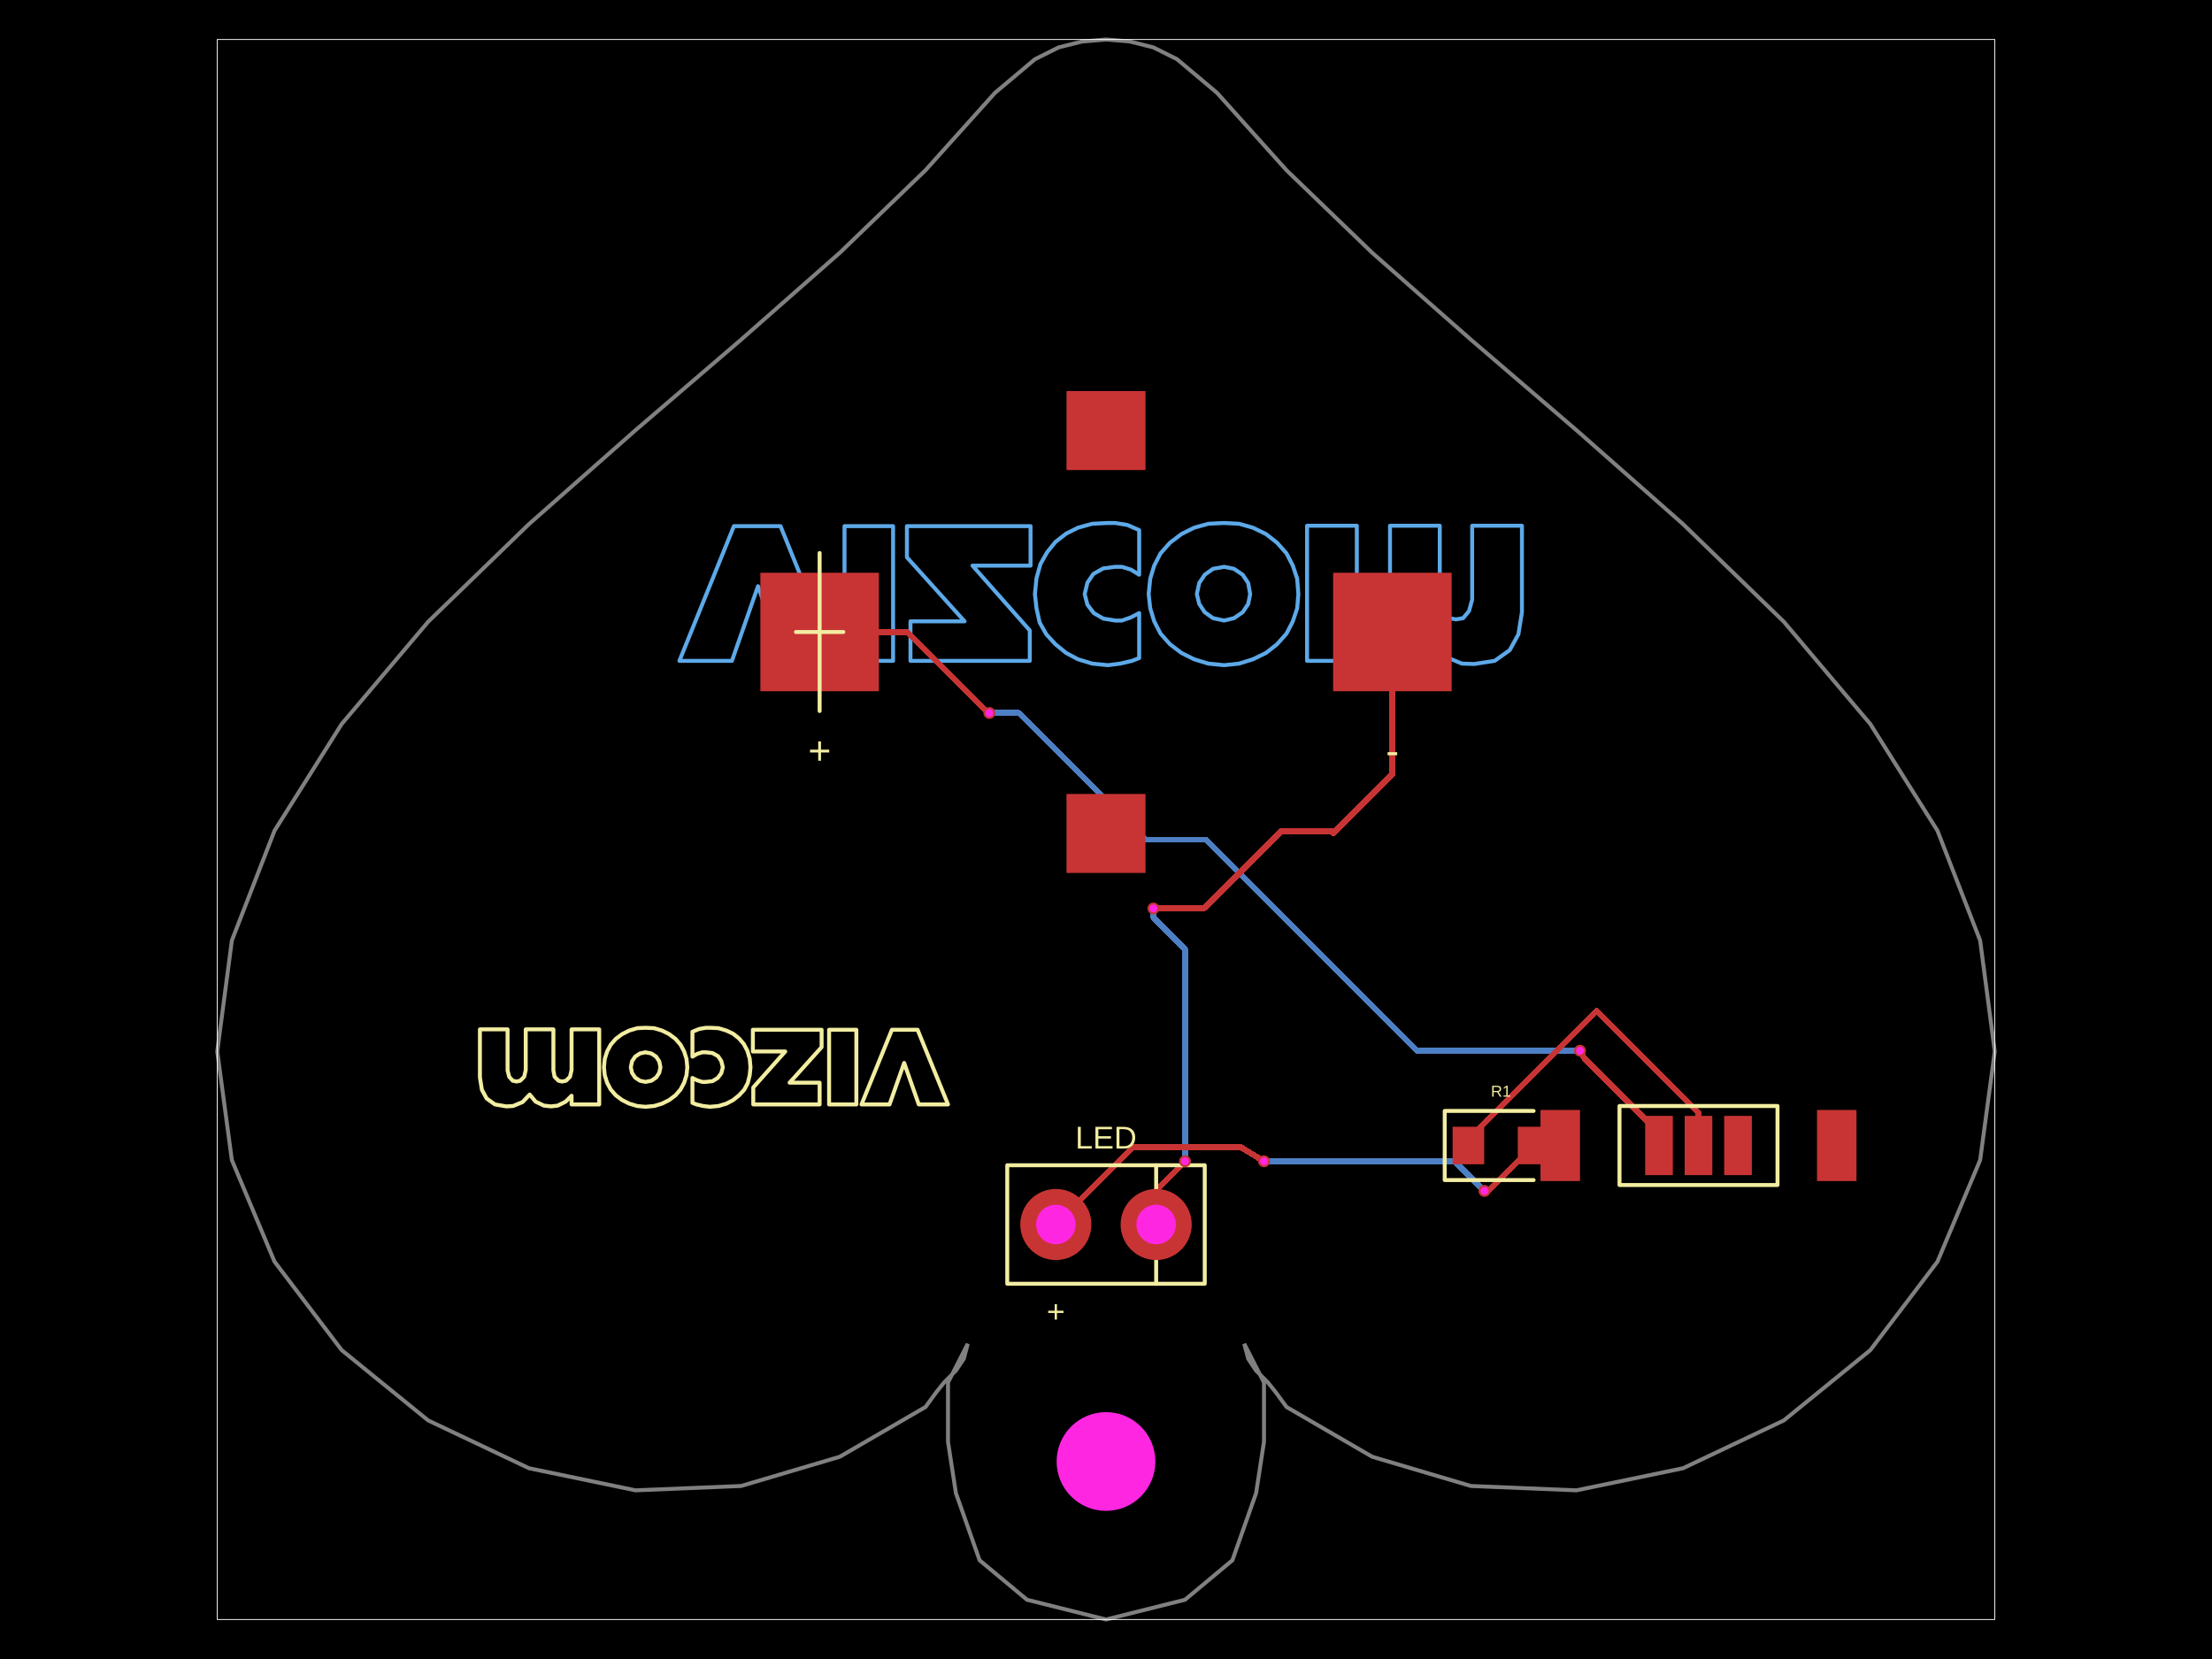
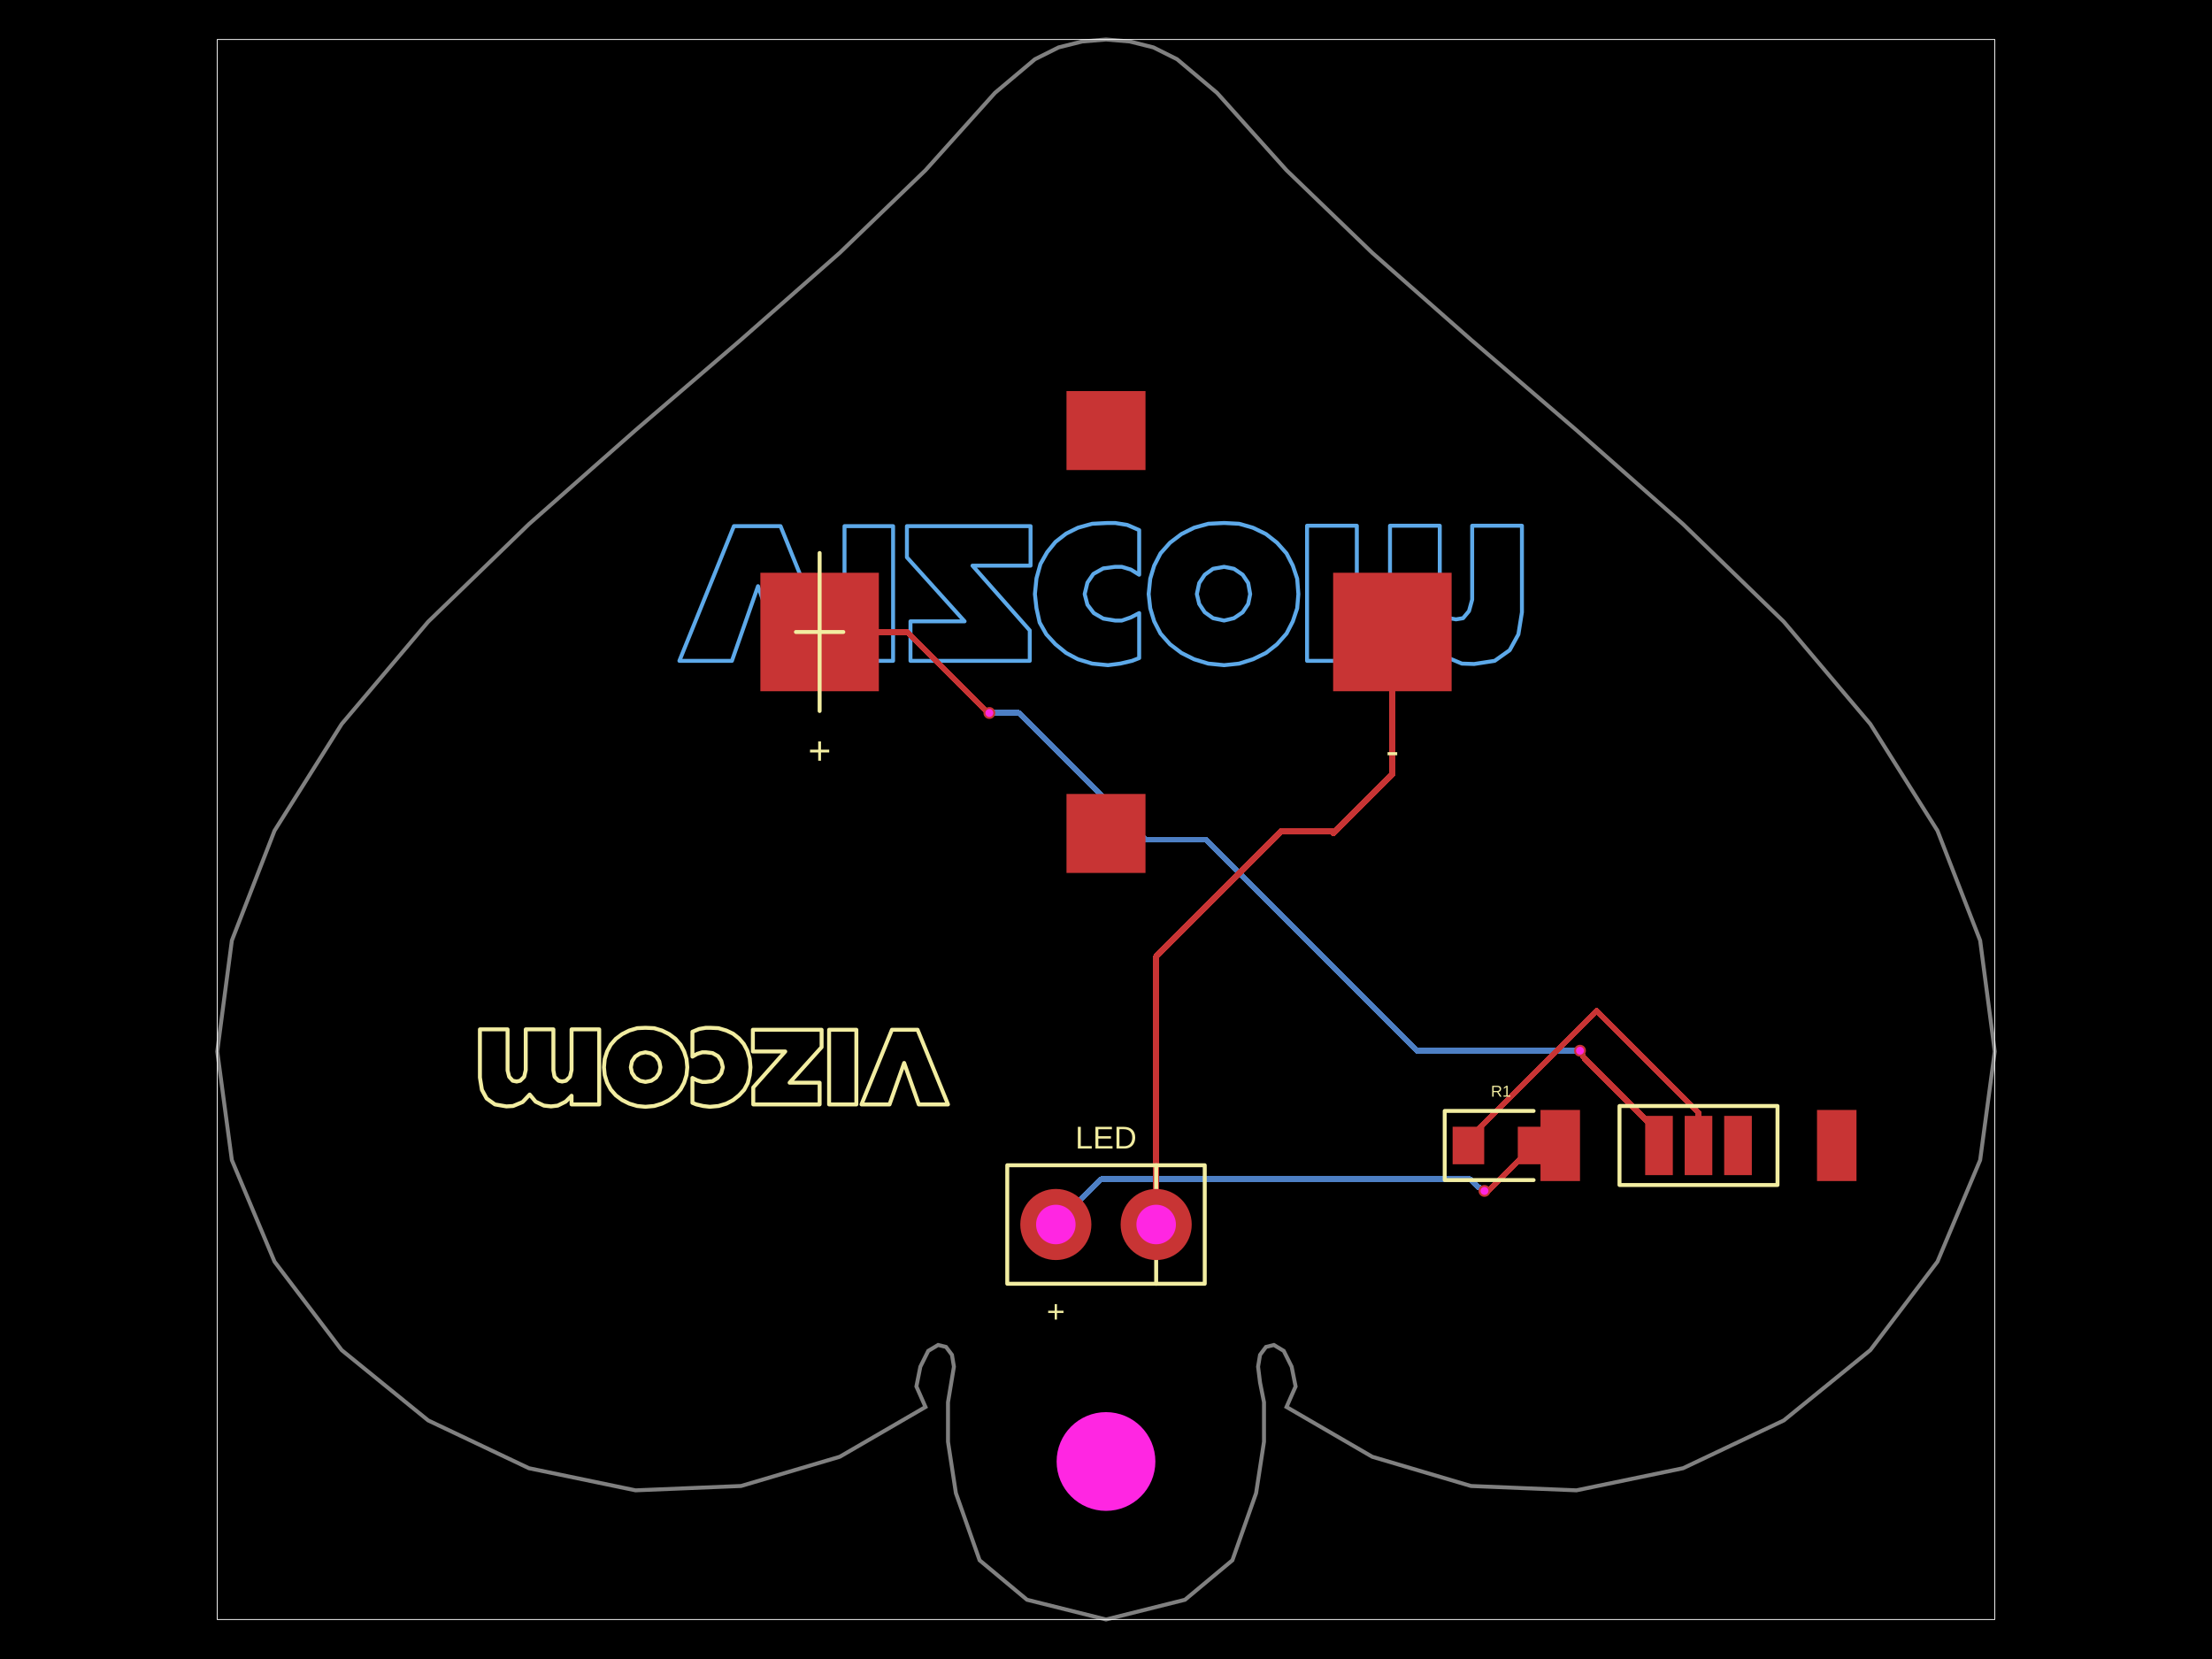
<svg xmlns="http://www.w3.org/2000/svg" width="800" height="600" data-software-used-string="@tscircuit/core@0.0.1112">
  <style />
  <rect class="boundary" x="0" y="0" fill="#000" width="800" height="600" data-type="pcb_background" data-pcb-layer="global" />
  <rect class="pcb-boundary" fill="none" stroke="#fff" stroke-width="0.3" x="78.571" y="14.286" width="642.857" height="571.429" data-type="pcb_boundary" data-pcb-layer="global" />
-   <path class="pcb-board" d="M 400 585.714 L 428.571 578.571 L 445.714 564.286 L 454.286 540 L 457.143 521.429 L 457.143 500 L 450 486 L 451.429 491.429 L 454.286 495.714 L 458.571 500 L 461.429 503.571 L 465.286 508.857 L 496.286 526.857 L 532 537.429 L 570.143 539 L 608.714 531 L 645.143 513.714 L 676.429 488.286 L 700.714 456.286 L 716.143 419.571 L 721.429 380.286 L 716.143 340.143 L 700.714 300.429 L 676.429 261.857 L 645.143 224.857 L 608.714 189.571 L 570.143 155.571 L 532 122.857 L 496.286 91.429 L 465.286 61.571 L 440.143 33.571 L 425.714 21.429 L 417.143 17.143 L 408.571 15 L 400 14.286 L 391.429 15 L 382.857 17.143 L 374.286 21.429 L 359.857 33.571 L 334.714 61.571 L 303.714 91.429 L 268 122.857 L 229.857 155.571 L 191.286 189.571 L 154.857 224.857 L 123.571 261.857 L 99.286 300.429 L 83.857 340.143 L 78.571 380.286 L 83.857 419.571 L 99.286 456.286 L 123.571 488.286 L 154.857 513.714 L 191.286 531 L 229.857 539 L 268 537.429 L 303.714 526.857 L 334.714 508.857 L 338.571 503.571 L 341.429 500 L 345.714 495.714 L 348.571 491.429 L 350 486 L 342.857 500 L 342.857 521.429 L 345.714 540 L 354.286 564.286 L 371.429 578.571 Z" fill="none" stroke="rgba(255, 255, 255, 0.5)" stroke-width="1.429" data-type="pcb_board" data-pcb-layer="board" />
-   <path class="pcb-trace" stroke="rgb(77, 127, 196)" fill="none" d="M 457.143 420 L 457.143 420" stroke-width="2.143" stroke-linecap="round" stroke-linejoin="round" shape-rendering="crispEdges" data-type="pcb_trace" data-pcb-layer="bottom" />
-   <path class="pcb-trace" stroke="rgb(77, 127, 196)" fill="none" d="M 457.143 420 L 526.028 420" stroke-width="2.143" stroke-linecap="round" stroke-linejoin="round" shape-rendering="crispEdges" data-type="pcb_trace" data-pcb-layer="bottom" />
-   <path class="pcb-trace" stroke="rgb(77, 127, 196)" fill="none" d="M 526.028 420 L 536.546 430.518" stroke-width="2.143" stroke-linecap="round" stroke-linejoin="round" shape-rendering="crispEdges" data-type="pcb_trace" data-pcb-layer="bottom" />
-   <path class="pcb-trace" stroke="rgb(77, 127, 196)" fill="none" d="M 536.546 430.518 L 536.875 430.714" stroke-width="2.143" stroke-linecap="round" stroke-linejoin="round" shape-rendering="crispEdges" data-type="pcb_trace" data-pcb-layer="bottom" />
+   <path class="pcb-board" d="M 400 585.714 L 428.571 578.571 L 445.714 564.286 L 454.286 540 L 457.143 521.429 L 457.143 507.143 L 455.714 500 L 455 494.286 L 455.714 490 L 457.857 487.143 L 460.714 486.429 L 464.286 488.571 L 467.143 494.286 L 468.571 501.429 L 465.286 508.857 L 496.286 526.857 L 532 537.429 L 570.143 539 L 608.714 531 L 645.143 513.714 L 676.429 488.286 L 700.714 456.286 L 716.143 419.571 L 721.429 380.286 L 716.143 340.143 L 700.714 300.429 L 676.429 261.857 L 645.143 224.857 L 608.714 189.571 L 570.143 155.571 L 532 122.857 L 496.286 91.429 L 465.286 61.571 L 440.143 33.571 L 425.714 21.429 L 417.143 17.143 L 408.571 15 L 400 14.286 L 391.429 15 L 382.857 17.143 L 374.286 21.429 L 359.857 33.571 L 334.714 61.571 L 303.714 91.429 L 268 122.857 L 229.857 155.571 L 191.286 189.571 L 154.857 224.857 L 123.571 261.857 L 99.286 300.429 L 83.857 340.143 L 78.571 380.286 L 83.857 419.571 L 99.286 456.286 L 123.571 488.286 L 154.857 513.714 L 191.286 531 L 229.857 539 L 268 537.429 L 303.714 526.857 L 334.714 508.857 L 331.429 501.429 L 332.857 494.286 L 335.714 488.571 L 339.286 486.429 L 342.143 487.143 L 344.286 490 L 345 494.286 L 342.857 507.143 L 342.857 521.429 L 345.714 540 L 354.286 564.286 L 371.429 578.571 Z" fill="none" stroke="rgba(255, 255, 255, 0.5)" stroke-width="1.429" data-type="pcb_board" data-pcb-layer="board" />
+   <path class="pcb-trace" stroke="rgb(77, 127, 196)" fill="none" d="M 381.857 442.857 L 398.233 426.481" stroke-width="2.143" stroke-linecap="round" stroke-linejoin="round" shape-rendering="crispEdges" data-type="pcb_trace" data-pcb-layer="bottom" />
+   <path class="pcb-trace" stroke="rgb(77, 127, 196)" fill="none" d="M 398.233 426.481 L 531.726 426.481" stroke-width="2.143" stroke-linecap="round" stroke-linejoin="round" shape-rendering="crispEdges" data-type="pcb_trace" data-pcb-layer="bottom" />
+   <path class="pcb-trace" stroke="rgb(77, 127, 196)" fill="none" d="M 531.726 426.481 L 531.726 426.481" stroke-width="2.143" stroke-linecap="round" stroke-linejoin="round" shape-rendering="crispEdges" data-type="pcb_trace" data-pcb-layer="bottom" />
+   <path class="pcb-trace" stroke="rgb(77, 127, 196)" fill="none" d="M 531.726 426.481 L 534.249 429.004" stroke-width="2.143" stroke-linecap="round" stroke-linejoin="round" shape-rendering="crispEdges" data-type="pcb_trace" data-pcb-layer="bottom" />
+   <path class="pcb-trace" stroke="rgb(77, 127, 196)" fill="none" d="M 534.249 429.004 L 536.875 430.714" stroke-width="2.143" stroke-linecap="round" stroke-linejoin="round" shape-rendering="crispEdges" data-type="pcb_trace" data-pcb-layer="bottom" />
  <path class="pcb-trace" stroke="rgb(77, 127, 196)" fill="none" d="M 536.875 430.714 L 536.875 430.714" stroke-width="2.143" stroke-linecap="round" stroke-linejoin="round" shape-rendering="crispEdges" data-type="pcb_trace" data-pcb-layer="bottom" />
-   <path class="pcb-trace" stroke="rgb(77, 127, 196)" fill="none" d="M 428.571 420 L 428.571 420" stroke-width="2.143" stroke-linecap="round" stroke-linejoin="round" shape-rendering="crispEdges" data-type="pcb_trace" data-pcb-layer="bottom" />
-   <path class="pcb-trace" stroke="rgb(77, 127, 196)" fill="none" d="M 428.571 420 L 428.571 343.318" stroke-width="2.143" stroke-linecap="round" stroke-linejoin="round" shape-rendering="crispEdges" data-type="pcb_trace" data-pcb-layer="bottom" />
-   <path class="pcb-trace" stroke="rgb(77, 127, 196)" fill="none" d="M 428.571 343.318 L 417.143 331.89" stroke-width="2.143" stroke-linecap="round" stroke-linejoin="round" shape-rendering="crispEdges" data-type="pcb_trace" data-pcb-layer="bottom" />
-   <path class="pcb-trace" stroke="rgb(77, 127, 196)" fill="none" d="M 417.143 331.89 L 417.143 328.571" stroke-width="2.143" stroke-linecap="round" stroke-linejoin="round" shape-rendering="crispEdges" data-type="pcb_trace" data-pcb-layer="bottom" />
-   <path class="pcb-trace" stroke="rgb(77, 127, 196)" fill="none" d="M 417.143 328.571 L 417.143 328.571" stroke-width="2.143" stroke-linecap="round" stroke-linejoin="round" shape-rendering="crispEdges" data-type="pcb_trace" data-pcb-layer="bottom" />
  <path class="pcb-trace" stroke="rgb(77, 127, 196)" fill="none" d="M 414.286 303.684 L 436.184 303.684" stroke-width="2.143" stroke-linecap="round" stroke-linejoin="round" shape-rendering="crispEdges" data-type="pcb_trace" data-pcb-layer="bottom" />
  <path class="pcb-trace" stroke="rgb(77, 127, 196)" fill="none" d="M 436.184 303.684 L 448.214 315.714" stroke-width="2.143" stroke-linecap="round" stroke-linejoin="round" shape-rendering="crispEdges" data-type="pcb_trace" data-pcb-layer="bottom" />
  <path class="pcb-trace" stroke="rgb(77, 127, 196)" fill="none" d="M 357.821 257.857 L 357.821 257.857" stroke-width="2.143" stroke-linecap="round" stroke-linejoin="round" shape-rendering="crispEdges" data-type="pcb_trace" data-pcb-layer="bottom" />
  <path class="pcb-trace" stroke="rgb(77, 127, 196)" fill="none" d="M 357.821 257.857 L 368.5 257.857" stroke-width="2.143" stroke-linecap="round" stroke-linejoin="round" shape-rendering="crispEdges" data-type="pcb_trace" data-pcb-layer="bottom" />
  <path class="pcb-trace" stroke="rgb(77, 127, 196)" fill="none" d="M 368.5 257.857 L 414.286 303.643" stroke-width="2.143" stroke-linecap="round" stroke-linejoin="round" shape-rendering="crispEdges" data-type="pcb_trace" data-pcb-layer="bottom" />
  <path class="pcb-trace" stroke="rgb(77, 127, 196)" fill="none" d="M 571.429 380 L 571.429 380" stroke-width="2.143" stroke-linecap="round" stroke-linejoin="round" shape-rendering="crispEdges" data-type="pcb_trace" data-pcb-layer="bottom" />
  <path class="pcb-trace" stroke="rgb(77, 127, 196)" fill="none" d="M 571.429 380 L 512.5 380" stroke-width="2.143" stroke-linecap="round" stroke-linejoin="round" shape-rendering="crispEdges" data-type="pcb_trace" data-pcb-layer="bottom" />
  <path class="pcb-trace" stroke="rgb(77, 127, 196)" fill="none" d="M 512.5 380 L 448.214 315.714" stroke-width="2.143" stroke-linecap="round" stroke-linejoin="round" shape-rendering="crispEdges" data-type="pcb_trace" data-pcb-layer="bottom" />
  <path class="pcb-silkscreen pcb-silkscreen-bottom" d="M 265.429 190.286 L 245.714 239 L 264.714 239 L 274.143 212 L 283.714 239 L 302 239 L 282.286 190.286 L 265.429 190.286 Z" fill="none" stroke="#5da9e9" stroke-width="1.429" stroke-linecap="round" stroke-linejoin="round" data-pcb-component-id="null" data-pcb-silkscreen-path-id="pcb_silkscreen_path_13" data-type="pcb_silkscreen_path" data-pcb-layer="bottom" />
  <path class="pcb-silkscreen pcb-silkscreen-bottom" d="M 323 190.286 L 305.429 190.286 L 305.429 239 L 323 239 L 323 190.286 Z" fill="none" stroke="#5da9e9" stroke-width="1.429" stroke-linecap="round" stroke-linejoin="round" data-pcb-component-id="null" data-pcb-silkscreen-path-id="pcb_silkscreen_path_14" data-type="pcb_silkscreen_path" data-pcb-layer="bottom" />
  <path class="pcb-silkscreen pcb-silkscreen-bottom" d="M 372.429 239 L 372.429 228 L 351.714 204.571 L 372.714 204.571 L 372.714 190.286 L 328 190.286 L 328 201.571 L 348.857 224.714 L 329.286 224.714 L 329.286 239 L 372.429 239 Z" fill="none" stroke="#5da9e9" stroke-width="1.429" stroke-linecap="round" stroke-linejoin="round" data-pcb-component-id="null" data-pcb-silkscreen-path-id="pcb_silkscreen_path_15" data-type="pcb_silkscreen_path" data-pcb-layer="bottom" />
  <path class="pcb-silkscreen pcb-silkscreen-bottom" d="M 374.286 214.857 L 374.857 220 L 376 225.143 L 378.429 229.429 L 381.714 233 L 385.571 236.143 L 389.857 238.429 L 395 240 L 400.714 240.571 L 405.143 240 L 409.429 239 L 412 238 L 412 221.714 L 409 223.286 L 405.714 224.429 L 403.286 224.429 L 399 223.714 L 395.571 221.714 L 393.286 218.714 L 392.286 214.857 L 393.286 210.714 L 395.429 207.571 L 399 205.571 L 403.286 205 L 405.714 205 L 409 206 L 412 207.857 L 412 191.714 L 407.714 189.857 L 403.286 189.143 L 400.571 189.143 L 395 189.429 L 389.857 190.857 L 385.571 193 L 381.714 196 L 378.714 199.714 L 376.286 204 L 374.857 209.143 L 374.286 214.857 Z" fill="none" stroke="#5da9e9" stroke-width="1.429" stroke-linecap="round" stroke-linejoin="round" data-pcb-component-id="null" data-pcb-silkscreen-path-id="pcb_silkscreen_path_16" data-type="pcb_silkscreen_path" data-pcb-layer="bottom" />
  <path class="pcb-silkscreen pcb-silkscreen-bottom" d="M 442.714 240.571 L 448.143 240 L 453.143 238.429 L 457.857 236.143 L 461.857 233 L 465.286 229.143 L 467.571 224.714 L 469.143 220 L 469.571 214.857 L 469.143 209.286 L 467.571 204.571 L 465.286 200.143 L 461.857 196.286 L 457.857 193.143 L 453.143 190.857 L 448.143 189.429 L 442.714 189.143 L 437 189.429 L 431.857 190.857 L 427.286 193.143 L 423.143 196.286 L 419.714 200.143 L 417.429 204.571 L 416 209.286 L 415.429 214.857 L 416 220 L 417.429 224.714 L 419.714 229.143 L 423.143 233 L 427.286 236.143 L 431.857 238.429 L 437 240 L 442.714 240.571 Z" fill="none" stroke="#5da9e9" stroke-width="1.429" stroke-linecap="round" stroke-linejoin="round" data-pcb-component-id="null" data-pcb-silkscreen-path-id="pcb_silkscreen_path_17" data-type="pcb_silkscreen_path" data-pcb-layer="bottom" />
  <path class="pcb-silkscreen pcb-silkscreen-bottom" d="M 442.714 224.429 L 438.714 223.571 L 435.714 221.429 L 433.714 218.429 L 432.857 214.857 L 433.714 210.857 L 435.714 207.857 L 438.714 205.714 L 442.714 205 L 446.286 205.714 L 449.429 207.857 L 451.429 210.857 L 452.143 214.857 L 451.429 218.429 L 449.429 221.429 L 446.286 223.571 L 442.714 224.429 Z" fill="none" stroke="#5da9e9" stroke-width="1.429" stroke-linecap="round" stroke-linejoin="round" data-pcb-component-id="null" data-pcb-silkscreen-path-id="pcb_silkscreen_path_18" data-type="pcb_silkscreen_path" data-pcb-layer="bottom" />
  <path class="pcb-silkscreen pcb-silkscreen-bottom" d="M 490.714 216.571 L 490.714 190.143 L 472.714 190.143 L 472.714 239 L 490.714 239 L 490.714 233.286 L 494.571 237.143 L 499.714 239.714 L 504.143 240.143 L 508.714 239.714 L 514.143 237.143 L 518 232.429 L 522.571 237.429 L 528.714 240 L 533.143 240.143 L 540.571 239 L 546 235.143 L 549.143 229.429 L 550.429 221.429 L 550.429 190.143 L 532.429 190.143 L 532.429 216.857 L 531.286 221 L 529.143 223.571 L 526.571 224 L 524.143 223.571 L 521.571 221 L 520.714 216.571 L 520.714 190.143 L 502.714 190.143 L 502.714 216.857 L 501.857 221 L 499.286 223.571 L 497 224 L 494.429 223.571 L 491.714 221 L 490.714 216.571 Z" fill="none" stroke="#5da9e9" stroke-width="1.429" stroke-linecap="round" stroke-linejoin="round" data-pcb-component-id="null" data-pcb-silkscreen-path-id="pcb_silkscreen_path_19" data-type="pcb_silkscreen_path" data-pcb-layer="bottom" />
  <rect class="pcb-pad" fill="rgb(200, 52, 52)" x="275" y="207.143" width="42.857" height="42.857" data-type="pcb_smtpad" data-pcb-layer="top" />
  <rect class="pcb-pad" fill="rgb(200, 52, 52)" x="482.143" y="207.143" width="42.857" height="42.857" data-type="pcb_smtpad" data-pcb-layer="top" />
  <rect class="pcb-pad" fill="rgb(200, 52, 52)" x="385.714" y="287.143" width="28.571" height="28.571" data-type="pcb_smtpad" data-pcb-layer="top" />
  <rect class="pcb-pad" fill="rgb(200, 52, 52)" x="385.714" y="141.429" width="28.571" height="28.571" data-type="pcb_smtpad" data-pcb-layer="top" />
  <rect class="pcb-pad" fill="rgb(200, 52, 52)" x="595" y="403.571" width="10" height="21.429" data-type="pcb_smtpad" data-pcb-layer="top" />
  <rect class="pcb-pad" fill="rgb(200, 52, 52)" x="609.286" y="403.571" width="10" height="21.429" data-type="pcb_smtpad" data-pcb-layer="top" />
  <rect class="pcb-pad" fill="rgb(200, 52, 52)" x="623.571" y="403.571" width="10" height="21.429" data-type="pcb_smtpad" data-pcb-layer="top" />
  <rect class="pcb-pad" fill="rgb(200, 52, 52)" x="557.143" y="401.429" width="14.286" height="25.714" data-type="pcb_smtpad" data-pcb-layer="top" />
  <rect class="pcb-pad" fill="rgb(200, 52, 52)" x="657.143" y="401.429" width="14.286" height="25.714" data-type="pcb_smtpad" data-pcb-layer="top" />
  <rect class="pcb-pad" fill="rgb(200, 52, 52)" x="525.357" y="407.5" width="11.429" height="13.571" data-type="pcb_smtpad" data-pcb-layer="top" />
  <rect class="pcb-pad" fill="rgb(200, 52, 52)" x="548.929" y="407.5" width="11.429" height="13.571" data-type="pcb_smtpad" data-pcb-layer="top" />
-   <path class="pcb-trace" stroke="rgb(200, 52, 52)" fill="none" d="M 381.857 442.857 L 409.766 414.948" stroke-width="2.143" stroke-linecap="round" stroke-linejoin="round" shape-rendering="crispEdges" data-type="pcb_trace" data-pcb-layer="top" />
-   <path class="pcb-trace" stroke="rgb(200, 52, 52)" fill="none" d="M 409.766 414.948 L 448.865 414.948" stroke-width="2.143" stroke-linecap="round" stroke-linejoin="round" shape-rendering="crispEdges" data-type="pcb_trace" data-pcb-layer="top" />
-   <path class="pcb-trace" stroke="rgb(200, 52, 52)" fill="none" d="M 448.865 414.948 L 457.143 420" stroke-width="2.143" stroke-linecap="round" stroke-linejoin="round" shape-rendering="crispEdges" data-type="pcb_trace" data-pcb-layer="top" />
-   <path class="pcb-trace" stroke="rgb(200, 52, 52)" fill="none" d="M 457.143 420 L 457.143 420" stroke-width="2.143" stroke-linecap="round" stroke-linejoin="round" shape-rendering="crispEdges" data-type="pcb_trace" data-pcb-layer="top" />
  <path class="pcb-trace" stroke="rgb(200, 52, 52)" fill="none" d="M 536.875 430.714 L 536.875 430.714" stroke-width="2.143" stroke-linecap="round" stroke-linejoin="round" shape-rendering="crispEdges" data-type="pcb_trace" data-pcb-layer="top" />
  <path class="pcb-trace" stroke="rgb(200, 52, 52)" fill="none" d="M 536.875 430.714 L 538.214 430.714" stroke-width="2.143" stroke-linecap="round" stroke-linejoin="round" shape-rendering="crispEdges" data-type="pcb_trace" data-pcb-layer="top" />
  <path class="pcb-trace" stroke="rgb(200, 52, 52)" fill="none" d="M 538.214 430.714 L 554.643 414.286" stroke-width="2.143" stroke-linecap="round" stroke-linejoin="round" shape-rendering="crispEdges" data-type="pcb_trace" data-pcb-layer="top" />
  <path class="pcb-trace" stroke="rgb(200, 52, 52)" fill="none" d="M 531.071 414.286 L 531.071 411.995" stroke-width="2.143" stroke-linecap="round" stroke-linejoin="round" shape-rendering="crispEdges" data-type="pcb_trace" data-pcb-layer="top" />
  <path class="pcb-trace" stroke="rgb(200, 52, 52)" fill="none" d="M 531.071 411.995 L 577.433 365.633" stroke-width="2.143" stroke-linecap="round" stroke-linejoin="round" shape-rendering="crispEdges" data-type="pcb_trace" data-pcb-layer="top" />
  <path class="pcb-trace" stroke="rgb(200, 52, 52)" fill="none" d="M 577.433 365.633 L 614.286 402.486" stroke-width="2.143" stroke-linecap="round" stroke-linejoin="round" shape-rendering="crispEdges" data-type="pcb_trace" data-pcb-layer="top" />
  <path class="pcb-trace" stroke="rgb(200, 52, 52)" fill="none" d="M 614.286 402.486 L 614.286 414.286" stroke-width="2.143" stroke-linecap="round" stroke-linejoin="round" shape-rendering="crispEdges" data-type="pcb_trace" data-pcb-layer="top" />
  <path class="pcb-trace" stroke="rgb(200, 52, 52)" fill="none" d="M 482.143 300.677 L 463.252 300.677" stroke-width="2.143" stroke-linecap="round" stroke-linejoin="round" shape-rendering="crispEdges" data-type="pcb_trace" data-pcb-layer="top" />
  <path class="pcb-trace" stroke="rgb(200, 52, 52)" fill="none" d="M 463.252 300.677 L 448.214 315.714" stroke-width="2.143" stroke-linecap="round" stroke-linejoin="round" shape-rendering="crispEdges" data-type="pcb_trace" data-pcb-layer="top" />
  <path class="pcb-trace" stroke="rgb(200, 52, 52)" fill="none" d="M 503.571 228.571 L 503.571 280" stroke-width="2.143" stroke-linecap="round" stroke-linejoin="round" shape-rendering="crispEdges" data-type="pcb_trace" data-pcb-layer="top" />
  <path class="pcb-trace" stroke="rgb(200, 52, 52)" fill="none" d="M 503.571 280 L 482.143 301.429" stroke-width="2.143" stroke-linecap="round" stroke-linejoin="round" shape-rendering="crispEdges" data-type="pcb_trace" data-pcb-layer="top" />
-   <path class="pcb-trace" stroke="rgb(200, 52, 52)" fill="none" d="M 418.143 442.857 L 418.143 430.429" stroke-width="2.143" stroke-linecap="round" stroke-linejoin="round" shape-rendering="crispEdges" data-type="pcb_trace" data-pcb-layer="top" />
-   <path class="pcb-trace" stroke="rgb(200, 52, 52)" fill="none" d="M 418.143 430.429 L 427.031 421.54" stroke-width="2.143" stroke-linecap="round" stroke-linejoin="round" shape-rendering="crispEdges" data-type="pcb_trace" data-pcb-layer="top" />
-   <path class="pcb-trace" stroke="rgb(200, 52, 52)" fill="none" d="M 427.031 421.54 L 428.571 420" stroke-width="2.143" stroke-linecap="round" stroke-linejoin="round" shape-rendering="crispEdges" data-type="pcb_trace" data-pcb-layer="top" />
-   <path class="pcb-trace" stroke="rgb(200, 52, 52)" fill="none" d="M 428.571 420 L 428.571 420" stroke-width="2.143" stroke-linecap="round" stroke-linejoin="round" shape-rendering="crispEdges" data-type="pcb_trace" data-pcb-layer="top" />
-   <path class="pcb-trace" stroke="rgb(200, 52, 52)" fill="none" d="M 417.143 328.571 L 417.143 328.571" stroke-width="2.143" stroke-linecap="round" stroke-linejoin="round" shape-rendering="crispEdges" data-type="pcb_trace" data-pcb-layer="top" />
-   <path class="pcb-trace" stroke="rgb(200, 52, 52)" fill="none" d="M 417.143 328.571 L 435.357 328.571" stroke-width="2.143" stroke-linecap="round" stroke-linejoin="round" shape-rendering="crispEdges" data-type="pcb_trace" data-pcb-layer="top" />
-   <path class="pcb-trace" stroke="rgb(200, 52, 52)" fill="none" d="M 435.357 328.571 L 448.214 315.714" stroke-width="2.143" stroke-linecap="round" stroke-linejoin="round" shape-rendering="crispEdges" data-type="pcb_trace" data-pcb-layer="top" />
+   <path class="pcb-trace" stroke="rgb(200, 52, 52)" fill="none" d="M 418.143 442.857 L 418.143 345.786" stroke-width="2.143" stroke-linecap="round" stroke-linejoin="round" shape-rendering="crispEdges" data-type="pcb_trace" data-pcb-layer="top" />
+   <path class="pcb-trace" stroke="rgb(200, 52, 52)" fill="none" d="M 418.143 345.786 L 448.214 315.714" stroke-width="2.143" stroke-linecap="round" stroke-linejoin="round" shape-rendering="crispEdges" data-type="pcb_trace" data-pcb-layer="top" />
  <path class="pcb-trace" stroke="rgb(200, 52, 52)" fill="none" d="M 296.429 228.571 L 328.118 228.571" stroke-width="2.143" stroke-linecap="round" stroke-linejoin="round" shape-rendering="crispEdges" data-type="pcb_trace" data-pcb-layer="top" />
  <path class="pcb-trace" stroke="rgb(200, 52, 52)" fill="none" d="M 328.118 228.571 L 356.259 256.712" stroke-width="2.143" stroke-linecap="round" stroke-linejoin="round" shape-rendering="crispEdges" data-type="pcb_trace" data-pcb-layer="top" />
  <path class="pcb-trace" stroke="rgb(200, 52, 52)" fill="none" d="M 356.259 256.712 L 357.821 257.857" stroke-width="2.143" stroke-linecap="round" stroke-linejoin="round" shape-rendering="crispEdges" data-type="pcb_trace" data-pcb-layer="top" />
  <path class="pcb-trace" stroke="rgb(200, 52, 52)" fill="none" d="M 357.821 257.857 L 357.821 257.857" stroke-width="2.143" stroke-linecap="round" stroke-linejoin="round" shape-rendering="crispEdges" data-type="pcb_trace" data-pcb-layer="top" />
  <path class="pcb-trace" stroke="rgb(200, 52, 52)" fill="none" d="M 600 414.286 L 600 409.708" stroke-width="2.143" stroke-linecap="round" stroke-linejoin="round" shape-rendering="crispEdges" data-type="pcb_trace" data-pcb-layer="top" />
  <path class="pcb-trace" stroke="rgb(200, 52, 52)" fill="none" d="M 600 409.708 L 572.933 382.641" stroke-width="2.143" stroke-linecap="round" stroke-linejoin="round" shape-rendering="crispEdges" data-type="pcb_trace" data-pcb-layer="top" />
  <path class="pcb-trace" stroke="rgb(200, 52, 52)" fill="none" d="M 572.933 382.641 L 571.429 380" stroke-width="2.143" stroke-linecap="round" stroke-linejoin="round" shape-rendering="crispEdges" data-type="pcb_trace" data-pcb-layer="top" />
  <path class="pcb-trace" stroke="rgb(200, 52, 52)" fill="none" d="M 571.429 380 L 571.429 380" stroke-width="2.143" stroke-linecap="round" stroke-linejoin="round" shape-rendering="crispEdges" data-type="pcb_trace" data-pcb-layer="top" />
  <path class="pcb-silkscreen pcb-silkscreen-top" d="M 296.429 257.143 L 296.429 200" fill="none" stroke="#f2eda1" stroke-width="1.429" stroke-linecap="round" stroke-linejoin="round" data-pcb-component-id="pcb_component_0" data-pcb-silkscreen-path-id="pcb_silkscreen_path_0" data-type="pcb_silkscreen_path" data-pcb-layer="top" />
  <path class="pcb-silkscreen pcb-silkscreen-top" d="M 287.857 228.571 L 305 228.571" fill="none" stroke="#f2eda1" stroke-width="1.429" stroke-linecap="round" stroke-linejoin="round" data-pcb-component-id="pcb_component_0" data-pcb-silkscreen-path-id="pcb_silkscreen_path_1" data-type="pcb_silkscreen_path" data-pcb-layer="top" />
  <text x="0" y="0" dx="0" dy="0" fill="#f2eda1" font-family="Arial, sans-serif" font-size="14.286" text-anchor="middle" dominant-baseline="central" transform="matrix(1,0,0,1,296.4286,271.4286)" class="pcb-silkscreen-text pcb-silkscreen-top" data-pcb-silkscreen-text-id="pcb_component_0" stroke="none" data-type="pcb_silkscreen_text" data-pcb-layer="top">+</text>
  <text x="0" y="0" dx="0" dy="0" fill="#f2eda1" font-family="Arial, sans-serif" font-size="14.286" text-anchor="middle" dominant-baseline="central" transform="matrix(1,0,0,1,503.5714,271.4286)" class="pcb-silkscreen-text pcb-silkscreen-top" data-pcb-silkscreen-text-id="pcb_component_0" stroke="none" data-type="pcb_silkscreen_text" data-pcb-layer="top">-</text>
  <path class="pcb-silkscreen pcb-silkscreen-top" d="M 585.714 428.571 L 642.857 428.571 L 642.857 400 L 585.714 400 L 585.714 428.571 Z" fill="none" stroke="#f2eda1" stroke-width="1.429" stroke-linecap="round" stroke-linejoin="round" data-pcb-component-id="pcb_component_1" data-pcb-silkscreen-path-id="pcb_silkscreen_path_2" data-type="pcb_silkscreen_path" data-pcb-layer="top" />
  <path class="pcb-silkscreen pcb-silkscreen-top" d="M 554.643 401.786 L 522.5 401.786 L 522.5 426.786 L 554.643 426.786" fill="none" stroke="#f2eda1" stroke-width="1.429" stroke-linecap="round" stroke-linejoin="round" data-pcb-component-id="pcb_component_2" data-pcb-silkscreen-path-id="pcb_silkscreen_path_3" data-type="pcb_silkscreen_path" data-pcb-layer="top" />
  <text x="0" y="0" dx="0" dy="0" fill="#f2eda1" font-family="Arial, sans-serif" font-size="5.714" text-anchor="middle" dominant-baseline="central" transform="matrix(1,0,0,1,542.8571,394.6429)" class="pcb-silkscreen-text pcb-silkscreen-top" data-pcb-silkscreen-text-id="pcb_component_2" stroke="none" data-type="pcb_silkscreen_text" data-pcb-layer="top">R1</text>
  <path class="pcb-silkscreen pcb-silkscreen-top" d="M 364.286 464.286 L 435.714 464.286 L 435.714 421.429 L 364.286 421.429 L 364.286 464.286 Z" fill="none" stroke="#f2eda1" stroke-width="1.429" stroke-linecap="round" stroke-linejoin="round" data-pcb-component-id="pcb_component_3" data-pcb-silkscreen-path-id="pcb_silkscreen_path_4" data-type="pcb_silkscreen_path" data-pcb-layer="top" />
  <path class="pcb-silkscreen pcb-silkscreen-top" d="M 418.143 464.286 L 418.143 421.429" fill="none" stroke="#f2eda1" stroke-width="1.429" stroke-linecap="round" stroke-linejoin="round" data-pcb-component-id="pcb_component_3" data-pcb-silkscreen-path-id="pcb_silkscreen_path_5" data-type="pcb_silkscreen_path" data-pcb-layer="top" />
  <text x="0" y="0" dx="0" dy="0" fill="#f2eda1" font-family="Arial, sans-serif" font-size="11.429" text-anchor="middle" dominant-baseline="central" transform="matrix(1,0,0,1,381.8571,474.2857)" class="pcb-silkscreen-text pcb-silkscreen-top" data-pcb-silkscreen-text-id="pcb_component_3" stroke="none" data-type="pcb_silkscreen_text" data-pcb-layer="top">+</text>
  <text x="0" y="0" dx="0" dy="0" fill="#f2eda1" font-family="Arial, sans-serif" font-size="11.429" text-anchor="middle" dominant-baseline="central" transform="matrix(1,0,0,1,400,411.4286)" class="pcb-silkscreen-text pcb-silkscreen-top" data-pcb-silkscreen-text-id="pcb_component_3" stroke="none" data-type="pcb_silkscreen_text" data-pcb-layer="top">LED</text>
  <path class="pcb-silkscreen pcb-silkscreen-top" d="M 331.857 372.429 L 342.857 399.429 L 332.286 399.429 L 327 384.429 L 321.714 399.429 L 311.571 399.429 L 322.571 372.429 L 331.857 372.429 Z" fill="none" stroke="#f2eda1" stroke-width="1.429" stroke-linecap="round" stroke-linejoin="round" data-pcb-component-id="null" data-pcb-silkscreen-path-id="pcb_silkscreen_path_6" data-type="pcb_silkscreen_path" data-pcb-layer="top" />
  <path class="pcb-silkscreen pcb-silkscreen-top" d="M 299.857 372.429 L 309.714 372.429 L 309.714 399.429 L 299.857 399.429 L 299.857 372.429 Z" fill="none" stroke="#f2eda1" stroke-width="1.429" stroke-linecap="round" stroke-linejoin="round" data-pcb-component-id="null" data-pcb-silkscreen-path-id="pcb_silkscreen_path_7" data-type="pcb_silkscreen_path" data-pcb-layer="top" />
  <path class="pcb-silkscreen pcb-silkscreen-top" d="M 272.429 399.429 L 272.429 393.286 L 284 380.286 L 272.286 380.286 L 272.286 372.429 L 297.143 372.429 L 297.143 378.714 L 285.571 391.571 L 296.429 391.571 L 296.429 399.429 L 272.429 399.429 Z" fill="none" stroke="#f2eda1" stroke-width="1.429" stroke-linecap="round" stroke-linejoin="round" data-pcb-component-id="null" data-pcb-silkscreen-path-id="pcb_silkscreen_path_8" data-type="pcb_silkscreen_path" data-pcb-layer="top" />
  <path class="pcb-silkscreen pcb-silkscreen-top" d="M 271.429 386 L 271.143 388.857 L 270.429 391.714 L 269.143 394.143 L 267.286 396.143 L 265.143 397.857 L 262.714 399.143 L 259.857 400 L 256.714 400.286 L 254.286 400 L 251.857 399.429 L 250.429 398.857 L 250.429 389.857 L 252.143 390.714 L 254 391.286 L 255.286 391.286 L 257.714 391 L 259.571 389.857 L 260.857 388.143 L 261.429 386 L 260.857 383.714 L 259.714 382 L 257.714 380.857 L 255.286 380.571 L 254 380.571 L 252.143 381.143 L 250.429 382.143 L 250.429 373.143 L 252.857 372.143 L 255.286 371.714 L 256.857 371.714 L 259.857 371.857 L 262.714 372.714 L 265.143 373.857 L 267.286 375.571 L 269 377.571 L 270.286 380 L 271.143 382.857 L 271.429 386 Z" fill="none" stroke="#f2eda1" stroke-width="1.429" stroke-linecap="round" stroke-linejoin="round" data-pcb-component-id="null" data-pcb-silkscreen-path-id="pcb_silkscreen_path_9" data-type="pcb_silkscreen_path" data-pcb-layer="top" />
  <path class="pcb-silkscreen pcb-silkscreen-top" d="M 233.429 400.286 L 230.429 400 L 227.571 399.143 L 225 397.857 L 222.714 396.143 L 220.857 394 L 219.571 391.571 L 218.714 388.857 L 218.429 386 L 218.714 383 L 219.571 380.286 L 220.857 377.857 L 222.714 375.714 L 225 374 L 227.571 372.714 L 230.429 371.857 L 233.429 371.714 L 236.571 371.857 L 239.429 372.714 L 242 374 L 244.286 375.714 L 246.143 377.857 L 247.429 380.286 L 248.286 383 L 248.571 386 L 248.286 388.857 L 247.429 391.571 L 246.143 394 L 244.286 396.143 L 242 397.857 L 239.429 399.143 L 236.571 400 L 233.429 400.286 Z" fill="none" stroke="#f2eda1" stroke-width="1.429" stroke-linecap="round" stroke-linejoin="round" data-pcb-component-id="null" data-pcb-silkscreen-path-id="pcb_silkscreen_path_10" data-type="pcb_silkscreen_path" data-pcb-layer="top" />
  <path class="pcb-silkscreen pcb-silkscreen-top" d="M 233.429 391.286 L 235.571 390.857 L 237.286 389.714 L 238.429 388 L 238.857 386 L 238.429 383.857 L 237.286 382.143 L 235.571 381 L 233.429 380.571 L 231.429 381 L 229.714 382.143 L 228.571 383.857 L 228.143 386 L 228.571 388 L 229.714 389.714 L 231.429 390.857 L 233.429 391.286 Z" fill="none" stroke="#f2eda1" stroke-width="1.429" stroke-linecap="round" stroke-linejoin="round" data-pcb-component-id="null" data-pcb-silkscreen-path-id="pcb_silkscreen_path_11" data-type="pcb_silkscreen_path" data-pcb-layer="top" />
  <path class="pcb-silkscreen pcb-silkscreen-top" d="M 206.714 387 L 206.714 372.286 L 216.714 372.286 L 216.714 399.429 L 206.714 399.429 L 206.714 396.286 L 204.571 398.429 L 201.714 399.857 L 199.286 400.143 L 196.714 399.857 L 193.714 398.429 L 191.571 395.857 L 189 398.571 L 185.571 400 L 183.143 400.143 L 179 399.429 L 176 397.286 L 174.286 394.143 L 173.571 389.714 L 173.571 372.286 L 183.571 372.286 L 183.571 387.143 L 184.143 389.429 L 185.429 390.857 L 186.857 391.143 L 188.143 390.857 L 189.571 389.429 L 190.143 387 L 190.143 372.286 L 200.143 372.286 L 200.143 387.143 L 200.571 389.429 L 202 390.857 L 203.286 391.143 L 204.714 390.857 L 206.143 389.429 L 206.714 387 Z" fill="none" stroke="#f2eda1" stroke-width="1.429" stroke-linecap="round" stroke-linejoin="round" data-pcb-component-id="null" data-pcb-silkscreen-path-id="pcb_silkscreen_path_12" data-type="pcb_silkscreen_path" data-pcb-layer="top" />
  <g data-type="pcb_plated_hole" data-pcb-layer="through">
    <circle class="pcb-hole-outer" fill="rgb(200, 52, 52)" cx="381.857" cy="442.857" r="12.857" data-type="pcb_plated_hole" data-pcb-layer="top" />
    <circle class="pcb-hole-inner" fill="#FF26E2" cx="381.857" cy="442.857" r="7.143" data-type="pcb_plated_hole_drill" data-pcb-layer="drill" />
  </g>
  <g data-type="pcb_plated_hole" data-pcb-layer="through">
    <circle class="pcb-hole-outer" fill="rgb(200, 52, 52)" cx="418.143" cy="442.857" r="12.857" data-type="pcb_plated_hole" data-pcb-layer="top" />
    <circle class="pcb-hole-inner" fill="#FF26E2" cx="418.143" cy="442.857" r="7.143" data-type="pcb_plated_hole_drill" data-pcb-layer="drill" />
  </g>
  <g data-type="pcb_via" data-pcb-layer="through">
-     <circle class="pcb-hole-outer" fill="rgb(200, 52, 52)" cx="457.143" cy="420" r="2.143" data-type="pcb_via" data-pcb-layer="top" />
-     <circle class="pcb-hole-inner" fill="#FF26E2" cx="457.143" cy="420" r="1.429" data-type="pcb_via" data-pcb-layer="drill" />
-   </g>
-   <g data-type="pcb_via" data-pcb-layer="through">
    <circle class="pcb-hole-outer" fill="rgb(200, 52, 52)" cx="536.875" cy="430.714" r="2.143" data-type="pcb_via" data-pcb-layer="top" />
    <circle class="pcb-hole-inner" fill="#FF26E2" cx="536.875" cy="430.714" r="1.429" data-type="pcb_via" data-pcb-layer="drill" />
-   </g>
-   <g data-type="pcb_via" data-pcb-layer="through">
-     <circle class="pcb-hole-outer" fill="rgb(200, 52, 52)" cx="428.571" cy="420" r="2.143" data-type="pcb_via" data-pcb-layer="top" />
-     <circle class="pcb-hole-inner" fill="#FF26E2" cx="428.571" cy="420" r="1.429" data-type="pcb_via" data-pcb-layer="drill" />
-   </g>
-   <g data-type="pcb_via" data-pcb-layer="through">
-     <circle class="pcb-hole-outer" fill="rgb(200, 52, 52)" cx="417.143" cy="328.571" r="2.143" data-type="pcb_via" data-pcb-layer="top" />
-     <circle class="pcb-hole-inner" fill="#FF26E2" cx="417.143" cy="328.571" r="1.429" data-type="pcb_via" data-pcb-layer="drill" />
  </g>
  <g data-type="pcb_via" data-pcb-layer="through">
    <circle class="pcb-hole-outer" fill="rgb(200, 52, 52)" cx="357.821" cy="257.857" r="2.143" data-type="pcb_via" data-pcb-layer="top" />
    <circle class="pcb-hole-inner" fill="#FF26E2" cx="357.821" cy="257.857" r="1.429" data-type="pcb_via" data-pcb-layer="drill" />
  </g>
  <g data-type="pcb_via" data-pcb-layer="through">
    <circle class="pcb-hole-outer" fill="rgb(200, 52, 52)" cx="571.429" cy="380" r="2.143" data-type="pcb_via" data-pcb-layer="top" />
    <circle class="pcb-hole-inner" fill="#FF26E2" cx="571.429" cy="380" r="1.429" data-type="pcb_via" data-pcb-layer="drill" />
  </g>
  <circle class="pcb-hole" cx="400" cy="528.571" r="17.857" fill="#FF26E2" data-type="pcb_hole" data-pcb-layer="drill" />
</svg>
